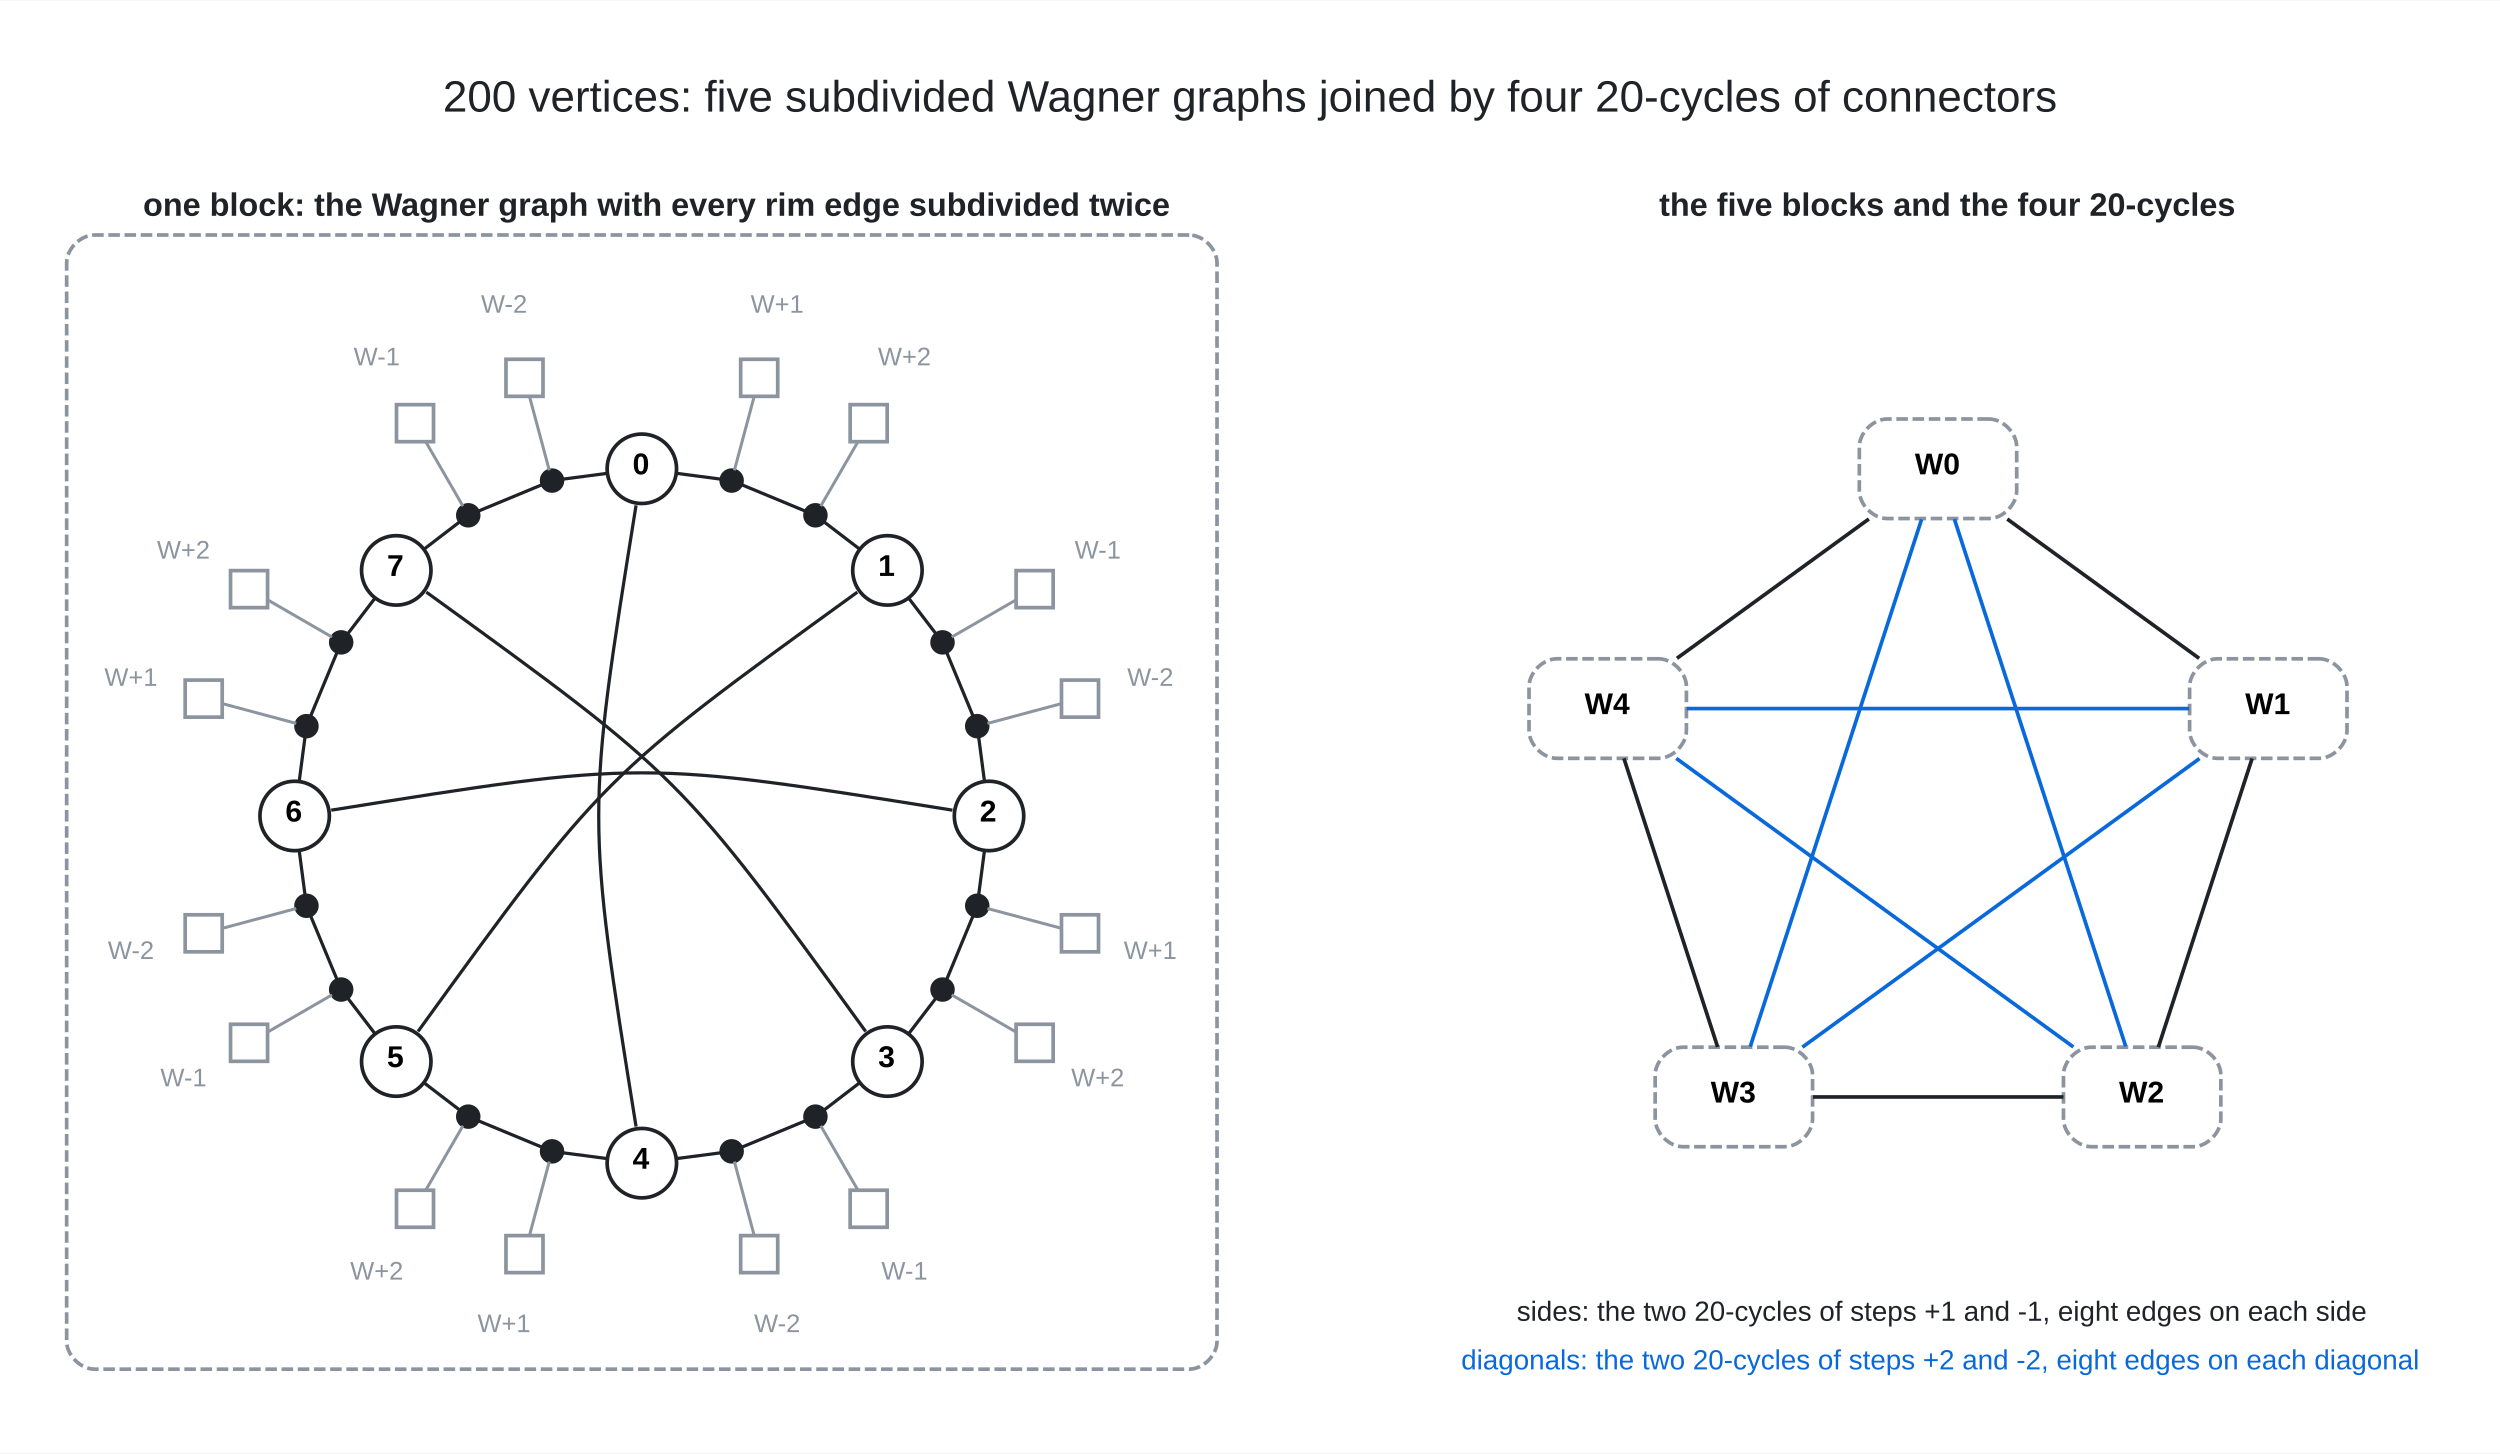
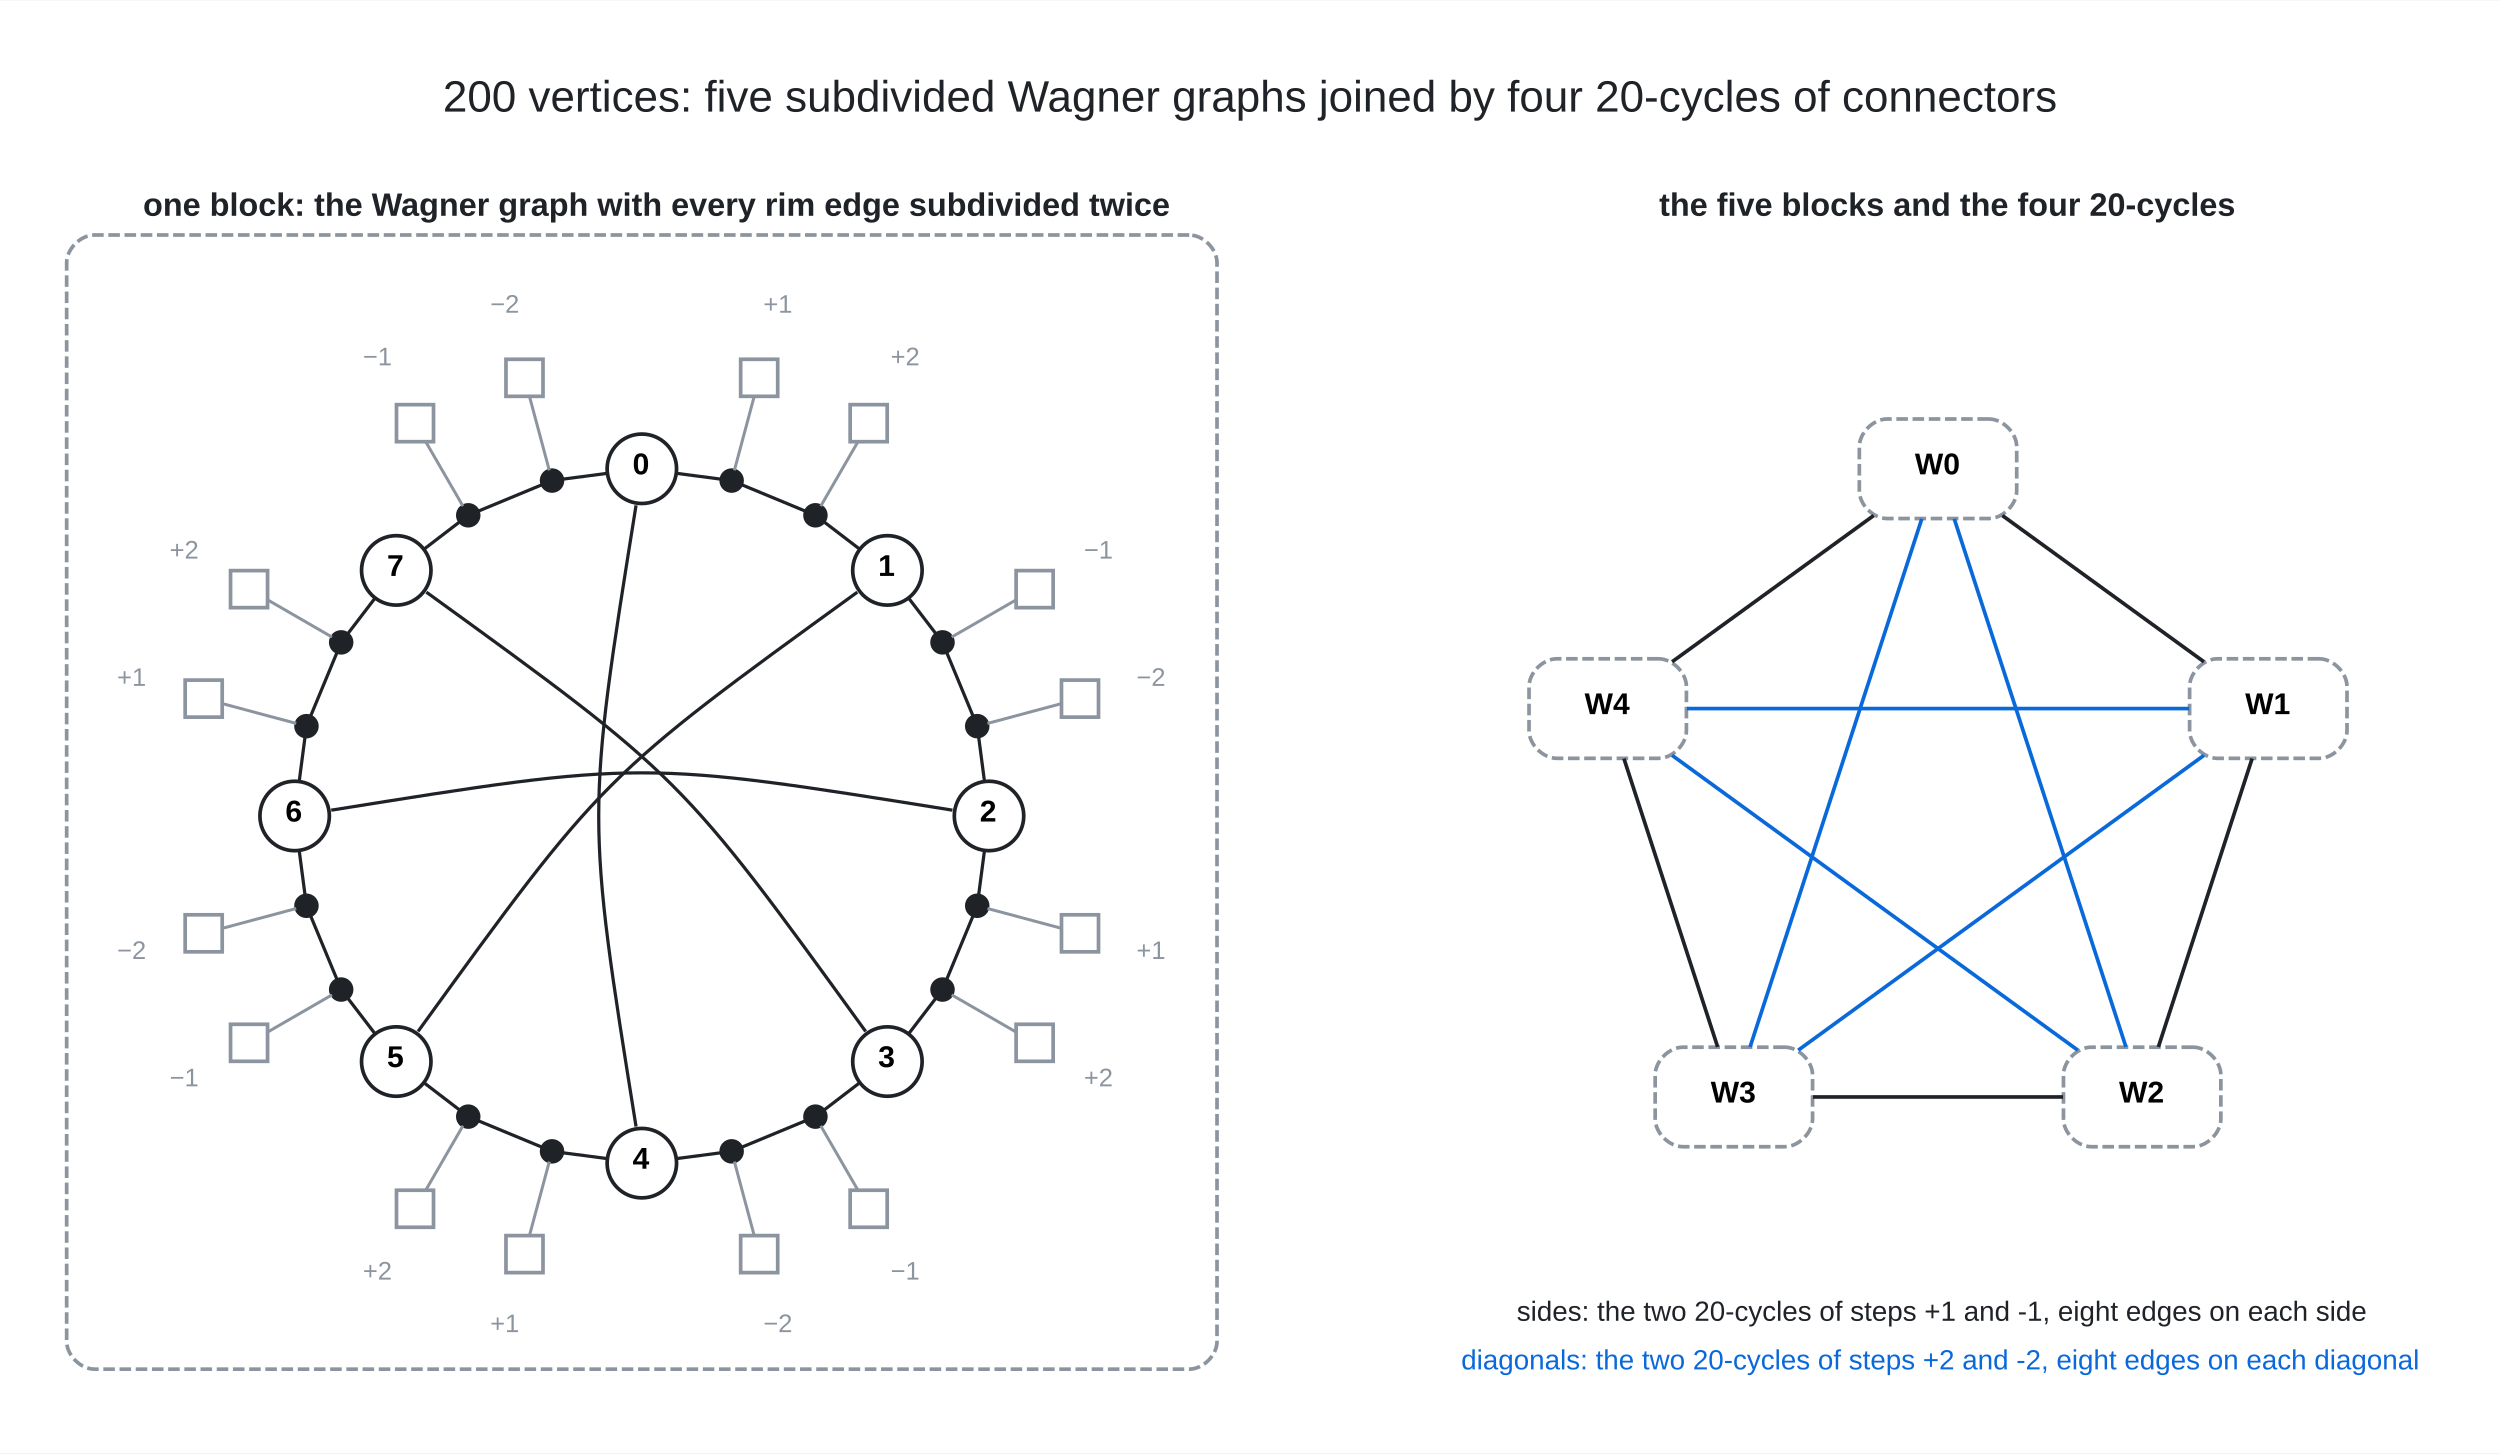
<svg xmlns="http://www.w3.org/2000/svg" width="1080pt" height="628pt" viewBox="0.00 0.00 1080.10 627.60">
  <g id="graph0" class="graph" transform="scale(1 1) rotate(0) translate(28.8 598.8)">
    <polygon fill="white" stroke="transparent" points="-28.8,28.8 -28.8,-598.8 1051.3,-598.8 1051.3,28.8 -28.8,28.8" />
    <text text-anchor="middle" x="511.25" y="-550.8" font-family="Arial" font-size="19.00" fill="#1f2328">200 vertices: five subdivided Wagner graphs joined by four 20-cycles of connectors</text>
    <text text-anchor="middle" x="511.25" y="-529.8" font-family="Arial" font-size="19.00" fill="#1f2328"> </text>
    <g id="node1" class="node">
      <path fill="none" stroke="#8c959f" stroke-width="1.6" stroke-dasharray="5,2" d="M485,-497.5C485,-497.5 12,-497.5 12,-497.5 6,-497.5 0,-491.5 0,-485.5 0,-485.5 0,-19.5 0,-19.5 0,-13.5 6,-7.5 12,-7.5 12,-7.5 485,-7.5 485,-7.5 491,-7.5 497,-13.5 497,-19.5 497,-19.5 497,-485.5 497,-485.5 497,-491.5 491,-497.5 485,-497.5" />
    </g>
    <g id="node2" class="node">
      <text text-anchor="start" x="33" y="-505.8" font-family="Arial" font-weight="bold" font-size="14.00" fill="#1f2328">one block: the Wagner graph with every rim edge subdivided twice</text>
    </g>
    <g id="node3" class="node">
      <ellipse fill="none" stroke="#1f2328" stroke-width="1.6" cx="248.5" cy="-396.5" rx="15" ry="15" />
      <text text-anchor="start" x="244.5" y="-394.1" font-family="Arial" font-weight="bold" font-size="13.00">0</text>
    </g>
    <g id="node4" class="node">
      <ellipse fill="#1f2328" stroke="#1f2328" stroke-width="1.6" cx="287.3" cy="-391.4" rx="4.5" ry="4.5" />
    </g>
    <g id="edge1" class="edge">
      <path fill="none" stroke="#1f2328" stroke-width="1.4" d="M263.39,-394.54C270.23,-393.64 277.86,-392.64 282.62,-392.02" />
    </g>
    <g id="node15" class="node">
      <ellipse fill="none" stroke="#1f2328" stroke-width="1.6" cx="248.5" cy="-96.5" rx="15" ry="15" />
      <text text-anchor="start" x="244.5" y="-94.1" font-family="Arial" font-weight="bold" font-size="13.00">4</text>
    </g>
    <g id="edge25" class="edge">
      <path fill="none" stroke="#1f2328" stroke-width="1.4" d="M246,-380.7C224.5,-246.5 224.5,-246.5 246,-112.3" />
    </g>
    <g id="node5" class="node">
      <ellipse fill="#1f2328" stroke="#1f2328" stroke-width="1.6" cx="323.5" cy="-376.4" rx="4.5" ry="4.5" />
    </g>
    <g id="edge2" class="edge">
      <path fill="none" stroke="#1f2328" stroke-width="1.4" d="M291.74,-389.56C298.69,-386.68 312.05,-381.14 319.02,-378.25" />
    </g>
    <g id="node27" class="node">
      <polygon fill="none" stroke="#8c959f" stroke-width="1.6" points="307.2,-443.8 291.2,-443.8 291.2,-427.8 307.2,-427.8 307.2,-443.8" />
    </g>
    <g id="edge29" class="edge">
      <path fill="none" stroke="#8c959f" stroke-width="1.3" d="M288.48,-395.82C290.46,-403.19 294.46,-418.1 296.97,-427.49" />
    </g>
    <g id="node6" class="node">
      <ellipse fill="none" stroke="#1f2328" stroke-width="1.6" cx="354.6" cy="-352.6" rx="15" ry="15" />
      <text text-anchor="start" x="350.6" y="-350.2" font-family="Arial" font-weight="bold" font-size="13.00">1</text>
    </g>
    <g id="edge3" class="edge">
      <path fill="none" stroke="#1f2328" stroke-width="1.4" d="M327.31,-373.48C331.08,-370.6 337.03,-366.04 342.42,-361.92" />
    </g>
    <g id="node29" class="node">
      <polygon fill="none" stroke="#8c959f" stroke-width="1.6" points="354.5,-424.2 338.5,-424.2 338.5,-408.2 354.5,-408.2 354.5,-424.2" />
    </g>
    <g id="edge30" class="edge">
      <path fill="none" stroke="#8c959f" stroke-width="1.3" d="M325.79,-380.36C329.52,-386.81 336.97,-399.71 341.84,-408.14" />
    </g>
    <g id="node7" class="node">
      <ellipse fill="#1f2328" stroke="#1f2328" stroke-width="1.6" cx="378.4" cy="-321.5" rx="4.5" ry="4.5" />
    </g>
    <g id="edge4" class="edge">
      <path fill="none" stroke="#1f2328" stroke-width="1.4" d="M363.73,-340.66C367.93,-335.18 372.61,-329.07 375.53,-325.25" />
    </g>
    <g id="node18" class="node">
      <ellipse fill="none" stroke="#1f2328" stroke-width="1.6" cx="142.4" cy="-140.4" rx="15" ry="15" />
      <text text-anchor="start" x="138.4" y="-138" font-family="Arial" font-weight="bold" font-size="13.00">5</text>
    </g>
    <g id="edge26" class="edge">
      <path fill="none" stroke="#1f2328" stroke-width="1.4" d="M341.6,-343.2C231.5,-263.5 231.5,-263.5 151.8,-153.4" />
    </g>
    <g id="node8" class="node">
      <ellipse fill="#1f2328" stroke="#1f2328" stroke-width="1.6" cx="393.4" cy="-285.3" rx="4.5" ry="4.5" />
    </g>
    <g id="edge5" class="edge">
      <path fill="none" stroke="#1f2328" stroke-width="1.4" d="M380.24,-317.06C383.12,-310.11 388.66,-296.75 391.55,-289.78" />
    </g>
    <g id="node31" class="node">
      <polygon fill="none" stroke="#8c959f" stroke-width="1.6" points="426.2,-352.5 410.2,-352.5 410.2,-336.5 426.2,-336.5 426.2,-352.5" />
    </g>
    <g id="edge31" class="edge">
      <path fill="none" stroke="#8c959f" stroke-width="1.3" d="M382.36,-323.79C388.81,-327.52 401.71,-334.97 410.14,-339.84" />
    </g>
    <g id="node9" class="node">
      <ellipse fill="none" stroke="#1f2328" stroke-width="1.6" cx="398.5" cy="-246.5" rx="15" ry="15" />
      <text text-anchor="start" x="394.5" y="-244.1" font-family="Arial" font-weight="bold" font-size="13.00">2</text>
    </g>
    <g id="edge6" class="edge">
      <path fill="none" stroke="#1f2328" stroke-width="1.4" d="M394.03,-280.54C394.64,-275.85 395.62,-268.42 396.5,-261.7" />
    </g>
    <g id="node33" class="node">
      <polygon fill="none" stroke="#8c959f" stroke-width="1.6" points="445.8,-305.2 429.8,-305.2 429.8,-289.2 445.8,-289.2 445.8,-305.2" />
    </g>
    <g id="edge32" class="edge">
      <path fill="none" stroke="#8c959f" stroke-width="1.3" d="M397.82,-286.48C405.19,-288.46 420.1,-292.46 429.49,-294.97" />
    </g>
    <g id="node10" class="node">
      <ellipse fill="#1f2328" stroke="#1f2328" stroke-width="1.6" cx="393.4" cy="-207.7" rx="4.5" ry="4.5" />
    </g>
    <g id="edge7" class="edge">
      <path fill="none" stroke="#1f2328" stroke-width="1.4" d="M396.54,-231.61C395.64,-224.77 394.64,-217.14 394.02,-212.38" />
    </g>
    <g id="node21" class="node">
      <ellipse fill="none" stroke="#1f2328" stroke-width="1.6" cx="98.5" cy="-246.5" rx="15" ry="15" />
      <text text-anchor="start" x="94.5" y="-244.1" font-family="Arial" font-weight="bold" font-size="13.00">6</text>
    </g>
    <g id="edge27" class="edge">
      <path fill="none" stroke="#1f2328" stroke-width="1.4" d="M382.7,-249C248.5,-270.5 248.5,-270.5 114.3,-249" />
    </g>
    <g id="node11" class="node">
      <ellipse fill="#1f2328" stroke="#1f2328" stroke-width="1.6" cx="378.4" cy="-171.5" rx="4.5" ry="4.5" />
    </g>
    <g id="edge8" class="edge">
      <path fill="none" stroke="#1f2328" stroke-width="1.4" d="M391.56,-203.26C388.68,-196.31 383.14,-182.95 380.25,-175.98" />
    </g>
    <g id="node35" class="node">
      <polygon fill="none" stroke="#8c959f" stroke-width="1.6" points="445.8,-203.8 429.8,-203.8 429.8,-187.8 445.8,-187.8 445.8,-203.8" />
    </g>
    <g id="edge33" class="edge">
      <path fill="none" stroke="#8c959f" stroke-width="1.3" d="M397.82,-206.52C405.19,-204.54 420.1,-200.54 429.49,-198.03" />
    </g>
    <g id="node12" class="node">
      <ellipse fill="none" stroke="#1f2328" stroke-width="1.6" cx="354.6" cy="-140.4" rx="15" ry="15" />
      <text text-anchor="start" x="350.6" y="-138" font-family="Arial" font-weight="bold" font-size="13.00">3</text>
    </g>
    <g id="edge9" class="edge">
      <path fill="none" stroke="#1f2328" stroke-width="1.4" d="M375.48,-167.69C372.6,-163.92 368.04,-157.97 363.92,-152.58" />
    </g>
    <g id="node37" class="node">
      <polygon fill="none" stroke="#8c959f" stroke-width="1.6" points="426.2,-156.5 410.2,-156.5 410.2,-140.5 426.2,-140.5 426.2,-156.5" />
    </g>
    <g id="edge34" class="edge">
      <path fill="none" stroke="#8c959f" stroke-width="1.3" d="M382.36,-169.21C388.81,-165.48 401.71,-158.03 410.14,-153.16" />
    </g>
    <g id="node13" class="node">
      <ellipse fill="#1f2328" stroke="#1f2328" stroke-width="1.6" cx="323.5" cy="-116.6" rx="4.5" ry="4.5" />
    </g>
    <g id="edge10" class="edge">
      <path fill="none" stroke="#1f2328" stroke-width="1.4" d="M342.66,-131.27C337.18,-127.07 331.07,-122.39 327.25,-119.47" />
    </g>
    <g id="node24" class="node">
      <ellipse fill="none" stroke="#1f2328" stroke-width="1.6" cx="142.4" cy="-352.6" rx="15" ry="15" />
      <text text-anchor="start" x="138.4" y="-350.2" font-family="Arial" font-weight="bold" font-size="13.00">7</text>
    </g>
    <g id="edge28" class="edge">
      <path fill="none" stroke="#1f2328" stroke-width="1.4" d="M345.2,-153.4C265.5,-263.5 265.5,-263.5 155.4,-343.2" />
    </g>
    <g id="node14" class="node">
      <ellipse fill="#1f2328" stroke="#1f2328" stroke-width="1.6" cx="287.3" cy="-101.6" rx="4.5" ry="4.5" />
    </g>
    <g id="edge11" class="edge">
      <path fill="none" stroke="#1f2328" stroke-width="1.4" d="M319.06,-114.76C312.11,-111.88 298.75,-106.34 291.78,-103.45" />
    </g>
    <g id="node39" class="node">
      <polygon fill="none" stroke="#8c959f" stroke-width="1.6" points="354.5,-84.8 338.5,-84.8 338.5,-68.8 354.5,-68.8 354.5,-84.8" />
    </g>
    <g id="edge35" class="edge">
      <path fill="none" stroke="#8c959f" stroke-width="1.3" d="M325.79,-112.64C329.52,-106.19 336.97,-93.29 341.84,-84.86" />
    </g>
    <g id="edge12" class="edge">
      <path fill="none" stroke="#1f2328" stroke-width="1.4" d="M282.54,-100.97C277.85,-100.36 270.42,-99.38 263.7,-98.5" />
    </g>
    <g id="node41" class="node">
      <polygon fill="none" stroke="#8c959f" stroke-width="1.6" points="307.2,-65.2 291.2,-65.2 291.2,-49.2 307.2,-49.2 307.2,-65.2" />
    </g>
    <g id="edge36" class="edge">
      <path fill="none" stroke="#8c959f" stroke-width="1.3" d="M288.48,-97.18C290.46,-89.81 294.46,-74.9 296.97,-65.51" />
    </g>
    <g id="node16" class="node">
      <ellipse fill="#1f2328" stroke="#1f2328" stroke-width="1.6" cx="209.7" cy="-101.6" rx="4.5" ry="4.5" />
    </g>
    <g id="edge13" class="edge">
      <path fill="none" stroke="#1f2328" stroke-width="1.4" d="M233.61,-98.46C226.77,-99.36 219.14,-100.36 214.38,-100.98" />
    </g>
    <g id="node17" class="node">
      <ellipse fill="#1f2328" stroke="#1f2328" stroke-width="1.6" cx="173.5" cy="-116.6" rx="4.5" ry="4.5" />
    </g>
    <g id="edge14" class="edge">
      <path fill="none" stroke="#1f2328" stroke-width="1.4" d="M205.26,-103.44C198.31,-106.32 184.95,-111.86 177.98,-114.75" />
    </g>
    <g id="node43" class="node">
      <polygon fill="none" stroke="#8c959f" stroke-width="1.6" points="205.8,-65.2 189.8,-65.2 189.8,-49.2 205.8,-49.2 205.8,-65.2" />
    </g>
    <g id="edge37" class="edge">
      <path fill="none" stroke="#8c959f" stroke-width="1.3" d="M208.52,-97.18C206.54,-89.81 202.54,-74.9 200.03,-65.51" />
    </g>
    <g id="edge15" class="edge">
      <path fill="none" stroke="#1f2328" stroke-width="1.4" d="M169.69,-119.52C165.92,-122.4 159.97,-126.96 154.58,-131.08" />
    </g>
    <g id="node45" class="node">
      <polygon fill="none" stroke="#8c959f" stroke-width="1.6" points="158.5,-84.8 142.5,-84.8 142.5,-68.8 158.5,-68.8 158.5,-84.8" />
    </g>
    <g id="edge38" class="edge">
      <path fill="none" stroke="#8c959f" stroke-width="1.3" d="M171.21,-112.64C167.48,-106.19 160.03,-93.29 155.16,-84.86" />
    </g>
    <g id="node19" class="node">
      <ellipse fill="#1f2328" stroke="#1f2328" stroke-width="1.6" cx="118.6" cy="-171.5" rx="4.5" ry="4.5" />
    </g>
    <g id="edge16" class="edge">
      <path fill="none" stroke="#1f2328" stroke-width="1.4" d="M133.27,-152.34C129.07,-157.82 124.39,-163.93 121.47,-167.75" />
    </g>
    <g id="node20" class="node">
      <ellipse fill="#1f2328" stroke="#1f2328" stroke-width="1.6" cx="103.6" cy="-207.7" rx="4.5" ry="4.5" />
    </g>
    <g id="edge17" class="edge">
      <path fill="none" stroke="#1f2328" stroke-width="1.4" d="M116.76,-175.94C113.88,-182.89 108.34,-196.25 105.45,-203.22" />
    </g>
    <g id="node47" class="node">
      <polygon fill="none" stroke="#8c959f" stroke-width="1.6" points="86.8,-156.5 70.8,-156.5 70.8,-140.5 86.8,-140.5 86.8,-156.5" />
    </g>
    <g id="edge39" class="edge">
      <path fill="none" stroke="#8c959f" stroke-width="1.3" d="M114.64,-169.21C108.19,-165.48 95.29,-158.03 86.86,-153.16" />
    </g>
    <g id="edge18" class="edge">
      <path fill="none" stroke="#1f2328" stroke-width="1.4" d="M102.97,-212.46C102.36,-217.15 101.38,-224.58 100.5,-231.3" />
    </g>
    <g id="node49" class="node">
      <polygon fill="none" stroke="#8c959f" stroke-width="1.6" points="67.2,-203.8 51.2,-203.8 51.2,-187.8 67.2,-187.8 67.2,-203.8" />
    </g>
    <g id="edge40" class="edge">
      <path fill="none" stroke="#8c959f" stroke-width="1.3" d="M99.18,-206.52C91.81,-204.54 76.9,-200.54 67.51,-198.03" />
    </g>
    <g id="node22" class="node">
      <ellipse fill="#1f2328" stroke="#1f2328" stroke-width="1.6" cx="103.6" cy="-285.3" rx="4.5" ry="4.5" />
    </g>
    <g id="edge19" class="edge">
      <path fill="none" stroke="#1f2328" stroke-width="1.4" d="M100.46,-261.39C101.36,-268.23 102.36,-275.86 102.98,-280.62" />
    </g>
    <g id="node23" class="node">
      <ellipse fill="#1f2328" stroke="#1f2328" stroke-width="1.6" cx="118.6" cy="-321.5" rx="4.5" ry="4.5" />
    </g>
    <g id="edge20" class="edge">
      <path fill="none" stroke="#1f2328" stroke-width="1.4" d="M105.44,-289.74C108.32,-296.69 113.86,-310.05 116.75,-317.02" />
    </g>
    <g id="node51" class="node">
      <polygon fill="none" stroke="#8c959f" stroke-width="1.6" points="67.2,-305.2 51.2,-305.2 51.2,-289.2 67.2,-289.2 67.2,-305.2" />
    </g>
    <g id="edge41" class="edge">
      <path fill="none" stroke="#8c959f" stroke-width="1.3" d="M99.18,-286.48C91.81,-288.46 76.9,-292.46 67.51,-294.97" />
    </g>
    <g id="edge21" class="edge">
      <path fill="none" stroke="#1f2328" stroke-width="1.4" d="M121.52,-325.31C124.4,-329.08 128.96,-335.03 133.08,-340.42" />
    </g>
    <g id="node53" class="node">
      <polygon fill="none" stroke="#8c959f" stroke-width="1.6" points="86.8,-352.5 70.8,-352.5 70.8,-336.5 86.8,-336.5 86.8,-352.5" />
    </g>
    <g id="edge42" class="edge">
      <path fill="none" stroke="#8c959f" stroke-width="1.3" d="M114.64,-323.79C108.19,-327.52 95.29,-334.97 86.86,-339.84" />
    </g>
    <g id="node25" class="node">
      <ellipse fill="#1f2328" stroke="#1f2328" stroke-width="1.6" cx="173.5" cy="-376.4" rx="4.5" ry="4.5" />
    </g>
    <g id="edge22" class="edge">
      <path fill="none" stroke="#1f2328" stroke-width="1.4" d="M154.34,-361.73C159.82,-365.93 165.93,-370.61 169.75,-373.53" />
    </g>
    <g id="node26" class="node">
      <ellipse fill="#1f2328" stroke="#1f2328" stroke-width="1.6" cx="209.7" cy="-391.4" rx="4.5" ry="4.5" />
    </g>
    <g id="edge23" class="edge">
      <path fill="none" stroke="#1f2328" stroke-width="1.4" d="M177.94,-378.24C184.89,-381.12 198.25,-386.66 205.22,-389.55" />
    </g>
    <g id="node55" class="node">
      <polygon fill="none" stroke="#8c959f" stroke-width="1.6" points="158.5,-424.2 142.5,-424.2 142.5,-408.2 158.5,-408.2 158.5,-424.2" />
    </g>
    <g id="edge43" class="edge">
      <path fill="none" stroke="#8c959f" stroke-width="1.3" d="M171.21,-380.36C167.48,-386.81 160.03,-399.71 155.16,-408.14" />
    </g>
    <g id="edge24" class="edge">
      <path fill="none" stroke="#1f2328" stroke-width="1.4" d="M214.46,-392.03C219.15,-392.64 226.58,-393.62 233.3,-394.5" />
    </g>
    <g id="node57" class="node">
      <polygon fill="none" stroke="#8c959f" stroke-width="1.6" points="205.8,-443.8 189.8,-443.8 189.8,-427.8 205.8,-427.8 205.8,-443.8" />
    </g>
    <g id="edge44" class="edge">
      <path fill="none" stroke="#8c959f" stroke-width="1.3" d="M208.52,-395.82C206.54,-403.19 202.54,-418.1 200.03,-427.49" />
    </g>
    <g id="node28" class="node">
-       <text text-anchor="start" x="295.5" y="-463.9" font-family="Arial" font-size="11.00" fill="#8c959f">W+1</text>
+       <text text-anchor="start" x="301" y="-463.9" font-family="Arial" font-size="11.00" fill="#8c959f">+1</text>
    </g>
    <g id="node30" class="node">
-       <text text-anchor="start" x="350.5" y="-441.2" font-family="Arial" font-size="11.00" fill="#8c959f">W+2</text>
+       <text text-anchor="start" x="356" y="-441.2" font-family="Arial" font-size="11.00" fill="#8c959f">+2</text>
    </g>
    <g id="node32" class="node">
-       <text text-anchor="start" x="435.5" y="-357.7" font-family="Arial" font-size="11.00" fill="#8c959f">W-1</text>
+       <text text-anchor="start" x="439.5" y="-357.7" font-family="Arial" font-size="11.00" fill="#8c959f">−1</text>
    </g>
    <g id="node34" class="node">
-       <text text-anchor="start" x="458.2" y="-302.7" font-family="Arial" font-size="11.00" fill="#8c959f">W-2</text>
+       <text text-anchor="start" x="462.2" y="-302.7" font-family="Arial" font-size="11.00" fill="#8c959f">−2</text>
    </g>
    <g id="node36" class="node">
-       <text text-anchor="start" x="456.7" y="-184.7" font-family="Arial" font-size="11.00" fill="#8c959f">W+1</text>
+       <text text-anchor="start" x="462.2" y="-184.7" font-family="Arial" font-size="11.00" fill="#8c959f">+1</text>
    </g>
    <g id="node38" class="node">
-       <text text-anchor="start" x="434" y="-129.7" font-family="Arial" font-size="11.00" fill="#8c959f">W+2</text>
+       <text text-anchor="start" x="439.5" y="-129.7" font-family="Arial" font-size="11.00" fill="#8c959f">+2</text>
    </g>
    <g id="node40" class="node">
-       <text text-anchor="start" x="352" y="-46.2" font-family="Arial" font-size="11.00" fill="#8c959f">W-1</text>
+       <text text-anchor="start" x="356" y="-46.2" font-family="Arial" font-size="11.00" fill="#8c959f">−1</text>
    </g>
    <g id="node42" class="node">
-       <text text-anchor="start" x="297" y="-23.5" font-family="Arial" font-size="11.00" fill="#8c959f">W-2</text>
+       <text text-anchor="start" x="301" y="-23.5" font-family="Arial" font-size="11.00" fill="#8c959f">−2</text>
    </g>
    <g id="node44" class="node">
-       <text text-anchor="start" x="177.5" y="-23.5" font-family="Arial" font-size="11.00" fill="#8c959f">W+1</text>
+       <text text-anchor="start" x="183" y="-23.5" font-family="Arial" font-size="11.00" fill="#8c959f">+1</text>
    </g>
    <g id="node46" class="node">
-       <text text-anchor="start" x="122.5" y="-46.2" font-family="Arial" font-size="11.00" fill="#8c959f">W+2</text>
+       <text text-anchor="start" x="128" y="-46.2" font-family="Arial" font-size="11.00" fill="#8c959f">+2</text>
    </g>
    <g id="node48" class="node">
-       <text text-anchor="start" x="40.5" y="-129.7" font-family="Arial" font-size="11.00" fill="#8c959f">W-1</text>
+       <text text-anchor="start" x="44.5" y="-129.7" font-family="Arial" font-size="11.00" fill="#8c959f">−1</text>
    </g>
    <g id="node50" class="node">
-       <text text-anchor="start" x="17.8" y="-184.7" font-family="Arial" font-size="11.00" fill="#8c959f">W-2</text>
+       <text text-anchor="start" x="21.8" y="-184.7" font-family="Arial" font-size="11.00" fill="#8c959f">−2</text>
    </g>
    <g id="node52" class="node">
-       <text text-anchor="start" x="16.3" y="-302.7" font-family="Arial" font-size="11.00" fill="#8c959f">W+1</text>
+       <text text-anchor="start" x="21.8" y="-302.7" font-family="Arial" font-size="11.00" fill="#8c959f">+1</text>
    </g>
    <g id="node54" class="node">
-       <text text-anchor="start" x="39" y="-357.7" font-family="Arial" font-size="11.00" fill="#8c959f">W+2</text>
+       <text text-anchor="start" x="44.5" y="-357.7" font-family="Arial" font-size="11.00" fill="#8c959f">+2</text>
    </g>
    <g id="node56" class="node">
-       <text text-anchor="start" x="124" y="-441.2" font-family="Arial" font-size="11.00" fill="#8c959f">W-1</text>
+       <text text-anchor="start" x="128" y="-441.2" font-family="Arial" font-size="11.00" fill="#8c959f">−1</text>
    </g>
    <g id="node58" class="node">
-       <text text-anchor="start" x="179" y="-463.9" font-family="Arial" font-size="11.00" fill="#8c959f">W-2</text>
+       <text text-anchor="start" x="183" y="-463.9" font-family="Arial" font-size="11.00" fill="#8c959f">−2</text>
    </g>
    <g id="node59" class="node">
      <text text-anchor="start" x="688" y="-505.8" font-family="Arial" font-weight="bold" font-size="14.00" fill="#1f2328">the five blocks and the four 20-cycles</text>
    </g>
    <g id="node60" class="node">
      <path fill="none" stroke="#8c959f" stroke-width="1.6" stroke-dasharray="5,2" d="M830.5,-418C830.5,-418 786.5,-418 786.5,-418 780.5,-418 774.5,-412 774.5,-406 774.5,-406 774.5,-387 774.5,-387 774.5,-381 780.5,-375 786.5,-375 786.5,-375 830.5,-375 830.5,-375 836.5,-375 842.5,-381 842.5,-387 842.5,-387 842.5,-406 842.5,-406 842.5,-412 836.5,-418 830.5,-418" />
      <text text-anchor="start" x="798.5" y="-394.1" font-family="Arial" font-weight="bold" font-size="13.00">W0</text>
    </g>
    <g id="node61" class="node">
      <path fill="none" stroke="#8c959f" stroke-width="1.6" stroke-dasharray="5,2" d="M973.2,-314.4C973.2,-314.4 929.2,-314.4 929.2,-314.4 923.2,-314.4 917.2,-308.4 917.2,-302.4 917.2,-302.4 917.2,-283.4 917.2,-283.4 917.2,-277.4 923.2,-271.4 929.2,-271.4 929.2,-271.4 973.2,-271.4 973.2,-271.4 979.2,-271.4 985.2,-277.4 985.2,-283.4 985.2,-283.4 985.2,-302.4 985.2,-302.4 985.2,-308.4 979.2,-314.4 973.2,-314.4" />
      <text text-anchor="start" x="941.2" y="-290.5" font-family="Arial" font-weight="bold" font-size="13.00">W1</text>
    </g>
    <g id="edge45" class="edge">
-       <path fill="none" stroke="#1f2328" stroke-width="1.6" d="M838.41,-374.78C862.77,-357.1 896.98,-332.26 921.32,-314.59" />
+       <path fill="none" stroke="#1f2328" stroke-width="1.6" d="M836.3,-376.3C865.3,-355.2 894.4,-334.2 923.4,-313.1" />
    </g>
    <g id="node62" class="node">
      <path fill="none" stroke="#8c959f" stroke-width="1.6" stroke-dasharray="5,2" d="M918.7,-146.6C918.7,-146.6 874.7,-146.6 874.7,-146.6 868.7,-146.6 862.7,-140.6 862.7,-134.6 862.7,-134.6 862.7,-115.6 862.7,-115.6 862.7,-109.6 868.7,-103.6 874.7,-103.6 874.7,-103.6 918.7,-103.6 918.7,-103.6 924.7,-103.6 930.7,-109.6 930.7,-115.6 930.7,-115.6 930.7,-134.6 930.7,-134.6 930.7,-140.6 924.7,-146.6 918.7,-146.6" />
      <text text-anchor="start" x="886.7" y="-122.7" font-family="Arial" font-weight="bold" font-size="13.00">W2</text>
    </g>
    <g id="edge46" class="edge">
-       <path fill="none" stroke="#0969da" stroke-width="1.6" d="M815.57,-374.75C832.08,-323.93 873.05,-197.87 889.6,-146.95" />
+       <path fill="none" stroke="#0969da" stroke-width="1.6" d="M815.5,-374.9C840.2,-298.8 865,-222.8 889.7,-146.7" />
    </g>
    <g id="edge47" class="edge">
-       <path fill="none" stroke="#1f2328" stroke-width="1.6" d="M944.19,-271.31C933.72,-239.09 914.14,-178.78 903.69,-146.61" />
+       <path fill="none" stroke="#1f2328" stroke-width="1.6" d="M944.2,-271.3C930.7,-229.8 917.2,-188.2 903.7,-146.7" />
    </g>
    <g id="node63" class="node">
      <path fill="none" stroke="#8c959f" stroke-width="1.6" stroke-dasharray="5,2" d="M742.3,-146.6C742.3,-146.6 698.3,-146.6 698.3,-146.6 692.3,-146.6 686.3,-140.6 686.3,-134.6 686.3,-134.6 686.3,-115.6 686.3,-115.6 686.3,-109.6 692.3,-103.6 698.3,-103.6 698.3,-103.6 742.3,-103.6 742.3,-103.6 748.3,-103.6 754.3,-109.6 754.3,-115.6 754.3,-115.6 754.3,-134.6 754.3,-134.6 754.3,-140.6 748.3,-146.6 742.3,-146.6" />
      <text text-anchor="start" x="710.3" y="-122.7" font-family="Arial" font-weight="bold" font-size="13.00">W3</text>
    </g>
    <g id="edge48" class="edge">
-       <path fill="none" stroke="#0969da" stroke-width="1.6" d="M921.49,-271.31C877.15,-239.09 794.17,-178.78 749.9,-146.61" />
+       <path fill="none" stroke="#0969da" stroke-width="1.6" d="M923.4,-272.7C865,-230.2 806.5,-187.8 748.1,-145.3" />
    </g>
    <g id="edge49" class="edge">
-       <path fill="none" stroke="#1f2328" stroke-width="1.6" d="M862.69,-125.1C831.55,-125.1 785.71,-125.1 754.51,-125.1" />
+       <path fill="none" stroke="#1f2328" stroke-width="1.6" d="M862.5,-125.1C826.5,-125.1 790.5,-125.1 754.5,-125.1" />
    </g>
    <g id="node64" class="node">
      <path fill="none" stroke="#8c959f" stroke-width="1.6" stroke-dasharray="5,2" d="M687.8,-314.4C687.8,-314.4 643.8,-314.4 643.8,-314.4 637.8,-314.4 631.8,-308.4 631.8,-302.4 631.8,-302.4 631.8,-283.4 631.8,-283.4 631.8,-277.4 637.8,-271.4 643.8,-271.4 643.8,-271.4 687.8,-271.4 687.8,-271.4 693.8,-271.4 699.8,-277.4 699.8,-283.4 699.8,-283.4 699.8,-302.4 699.8,-302.4 699.8,-308.4 693.8,-314.4 687.8,-314.4" />
      <text text-anchor="start" x="655.8" y="-290.5" font-family="Arial" font-weight="bold" font-size="13.00">W4</text>
    </g>
    <g id="edge50" class="edge">
-       <path fill="none" stroke="#0969da" stroke-width="1.6" d="M866.99,-146.69C822.65,-178.91 739.67,-239.22 695.4,-271.39" />
+       <path fill="none" stroke="#0969da" stroke-width="1.6" d="M868.9,-145.3C810.5,-187.8 752,-230.2 693.6,-272.7" />
    </g>
    <g id="edge52" class="edge">
-       <path fill="none" stroke="#0969da" stroke-width="1.6" d="M727.37,-146.85C743.88,-197.67 784.85,-323.73 801.4,-374.65" />
+       <path fill="none" stroke="#0969da" stroke-width="1.6" d="M727.3,-146.7C752,-222.8 776.8,-298.8 801.5,-374.9" />
    </g>
    <g id="edge51" class="edge">
-       <path fill="none" stroke="#1f2328" stroke-width="1.6" d="M713.29,-146.69C702.82,-178.91 683.24,-239.22 672.79,-271.39" />
+       <path fill="none" stroke="#1f2328" stroke-width="1.6" d="M713.3,-146.7C699.8,-188.2 686.3,-229.8 672.8,-271.3" />
    </g>
    <g id="edge53" class="edge">
-       <path fill="none" stroke="#1f2328" stroke-width="1.6" d="M695.71,-314.62C720.07,-332.3 754.28,-357.14 778.62,-374.81" />
+       <path fill="none" stroke="#1f2328" stroke-width="1.6" d="M693.6,-313.1C722.6,-334.2 751.7,-355.2 780.7,-376.3" />
    </g>
    <g id="edge54" class="edge">
-       <path fill="none" stroke="#0969da" stroke-width="1.6" d="M699.94,-292.9C754.83,-292.9 862.1,-292.9 917.02,-292.9" />
+       <path fill="none" stroke="#0969da" stroke-width="1.6" d="M700,-292.9C772.3,-292.9 844.7,-292.9 917,-292.9" />
    </g>
    <g id="node65" class="node">
      <text text-anchor="start" x="626.5" y="-28.4" font-family="Arial" font-size="12.00" fill="#1f2328">sides: the two 20-cycles of steps +1 and -1, eight edges on each side</text>
    </g>
    <g id="node66" class="node">
      <text text-anchor="start" x="602.5" y="-7.4" font-family="Arial" font-size="12.00" fill="#0969da">diagonals: the two 20-cycles of steps +2 and -2, eight edges on each diagonal</text>
    </g>
  </g>
</svg>
